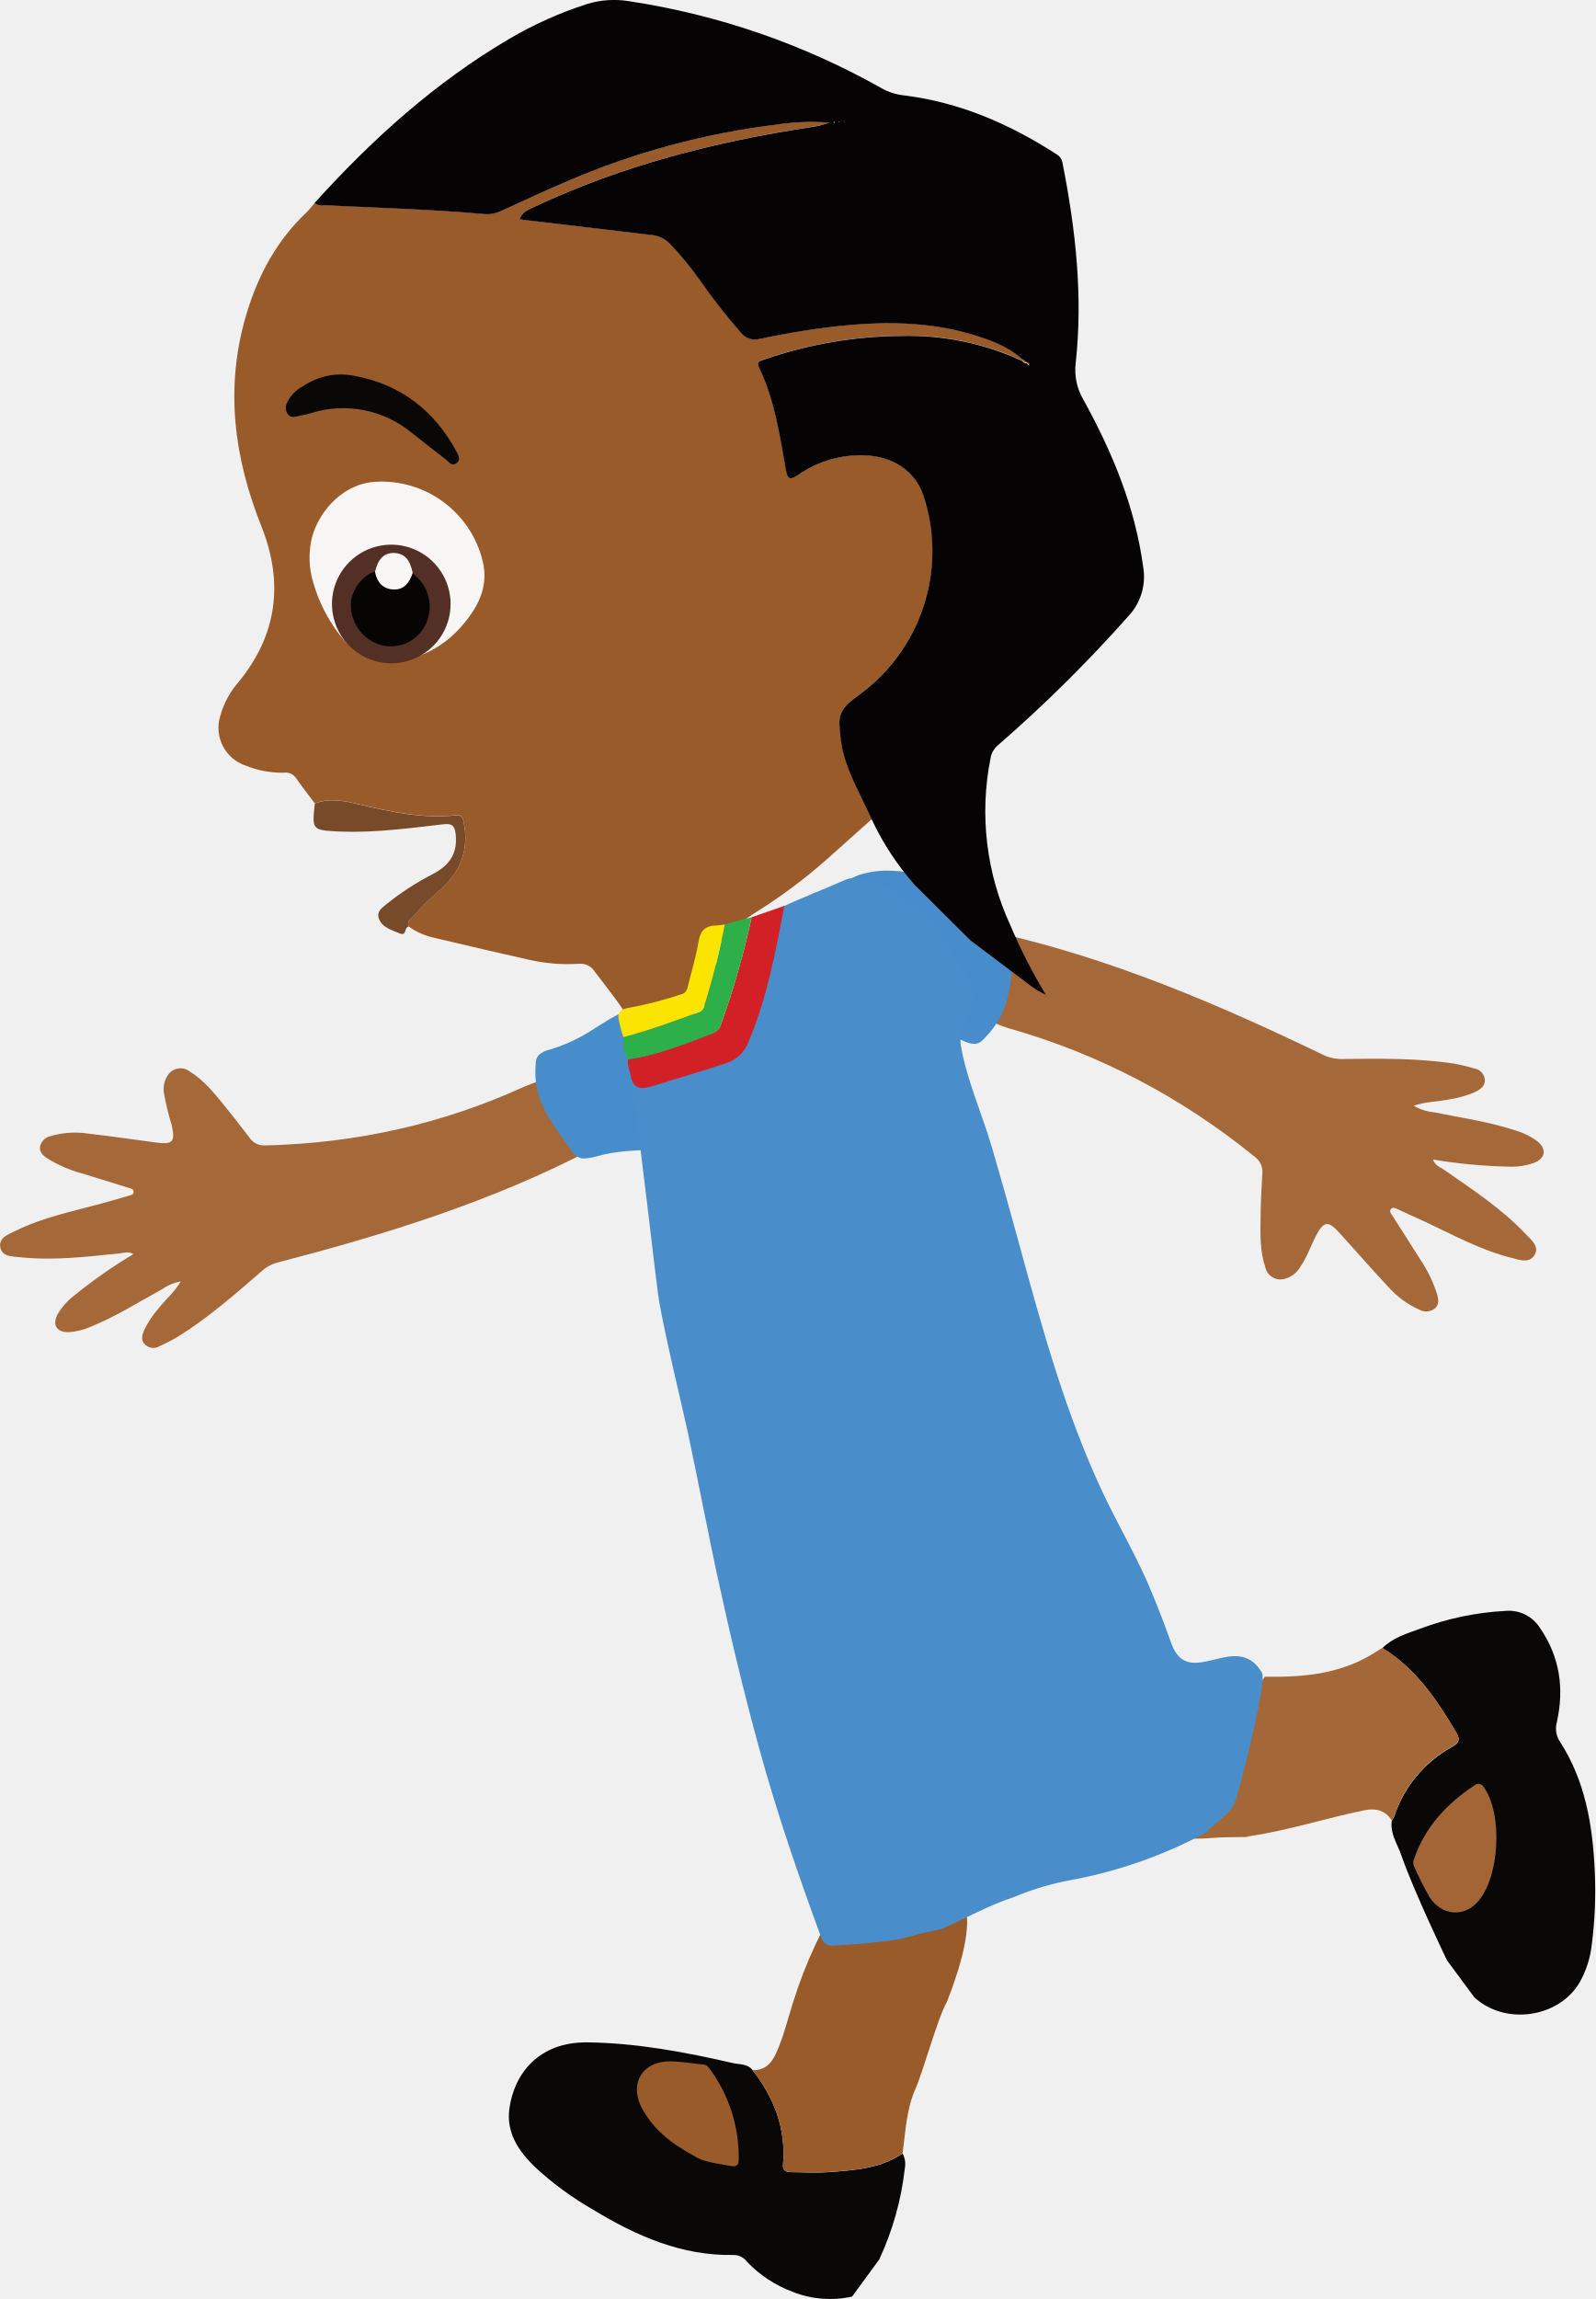
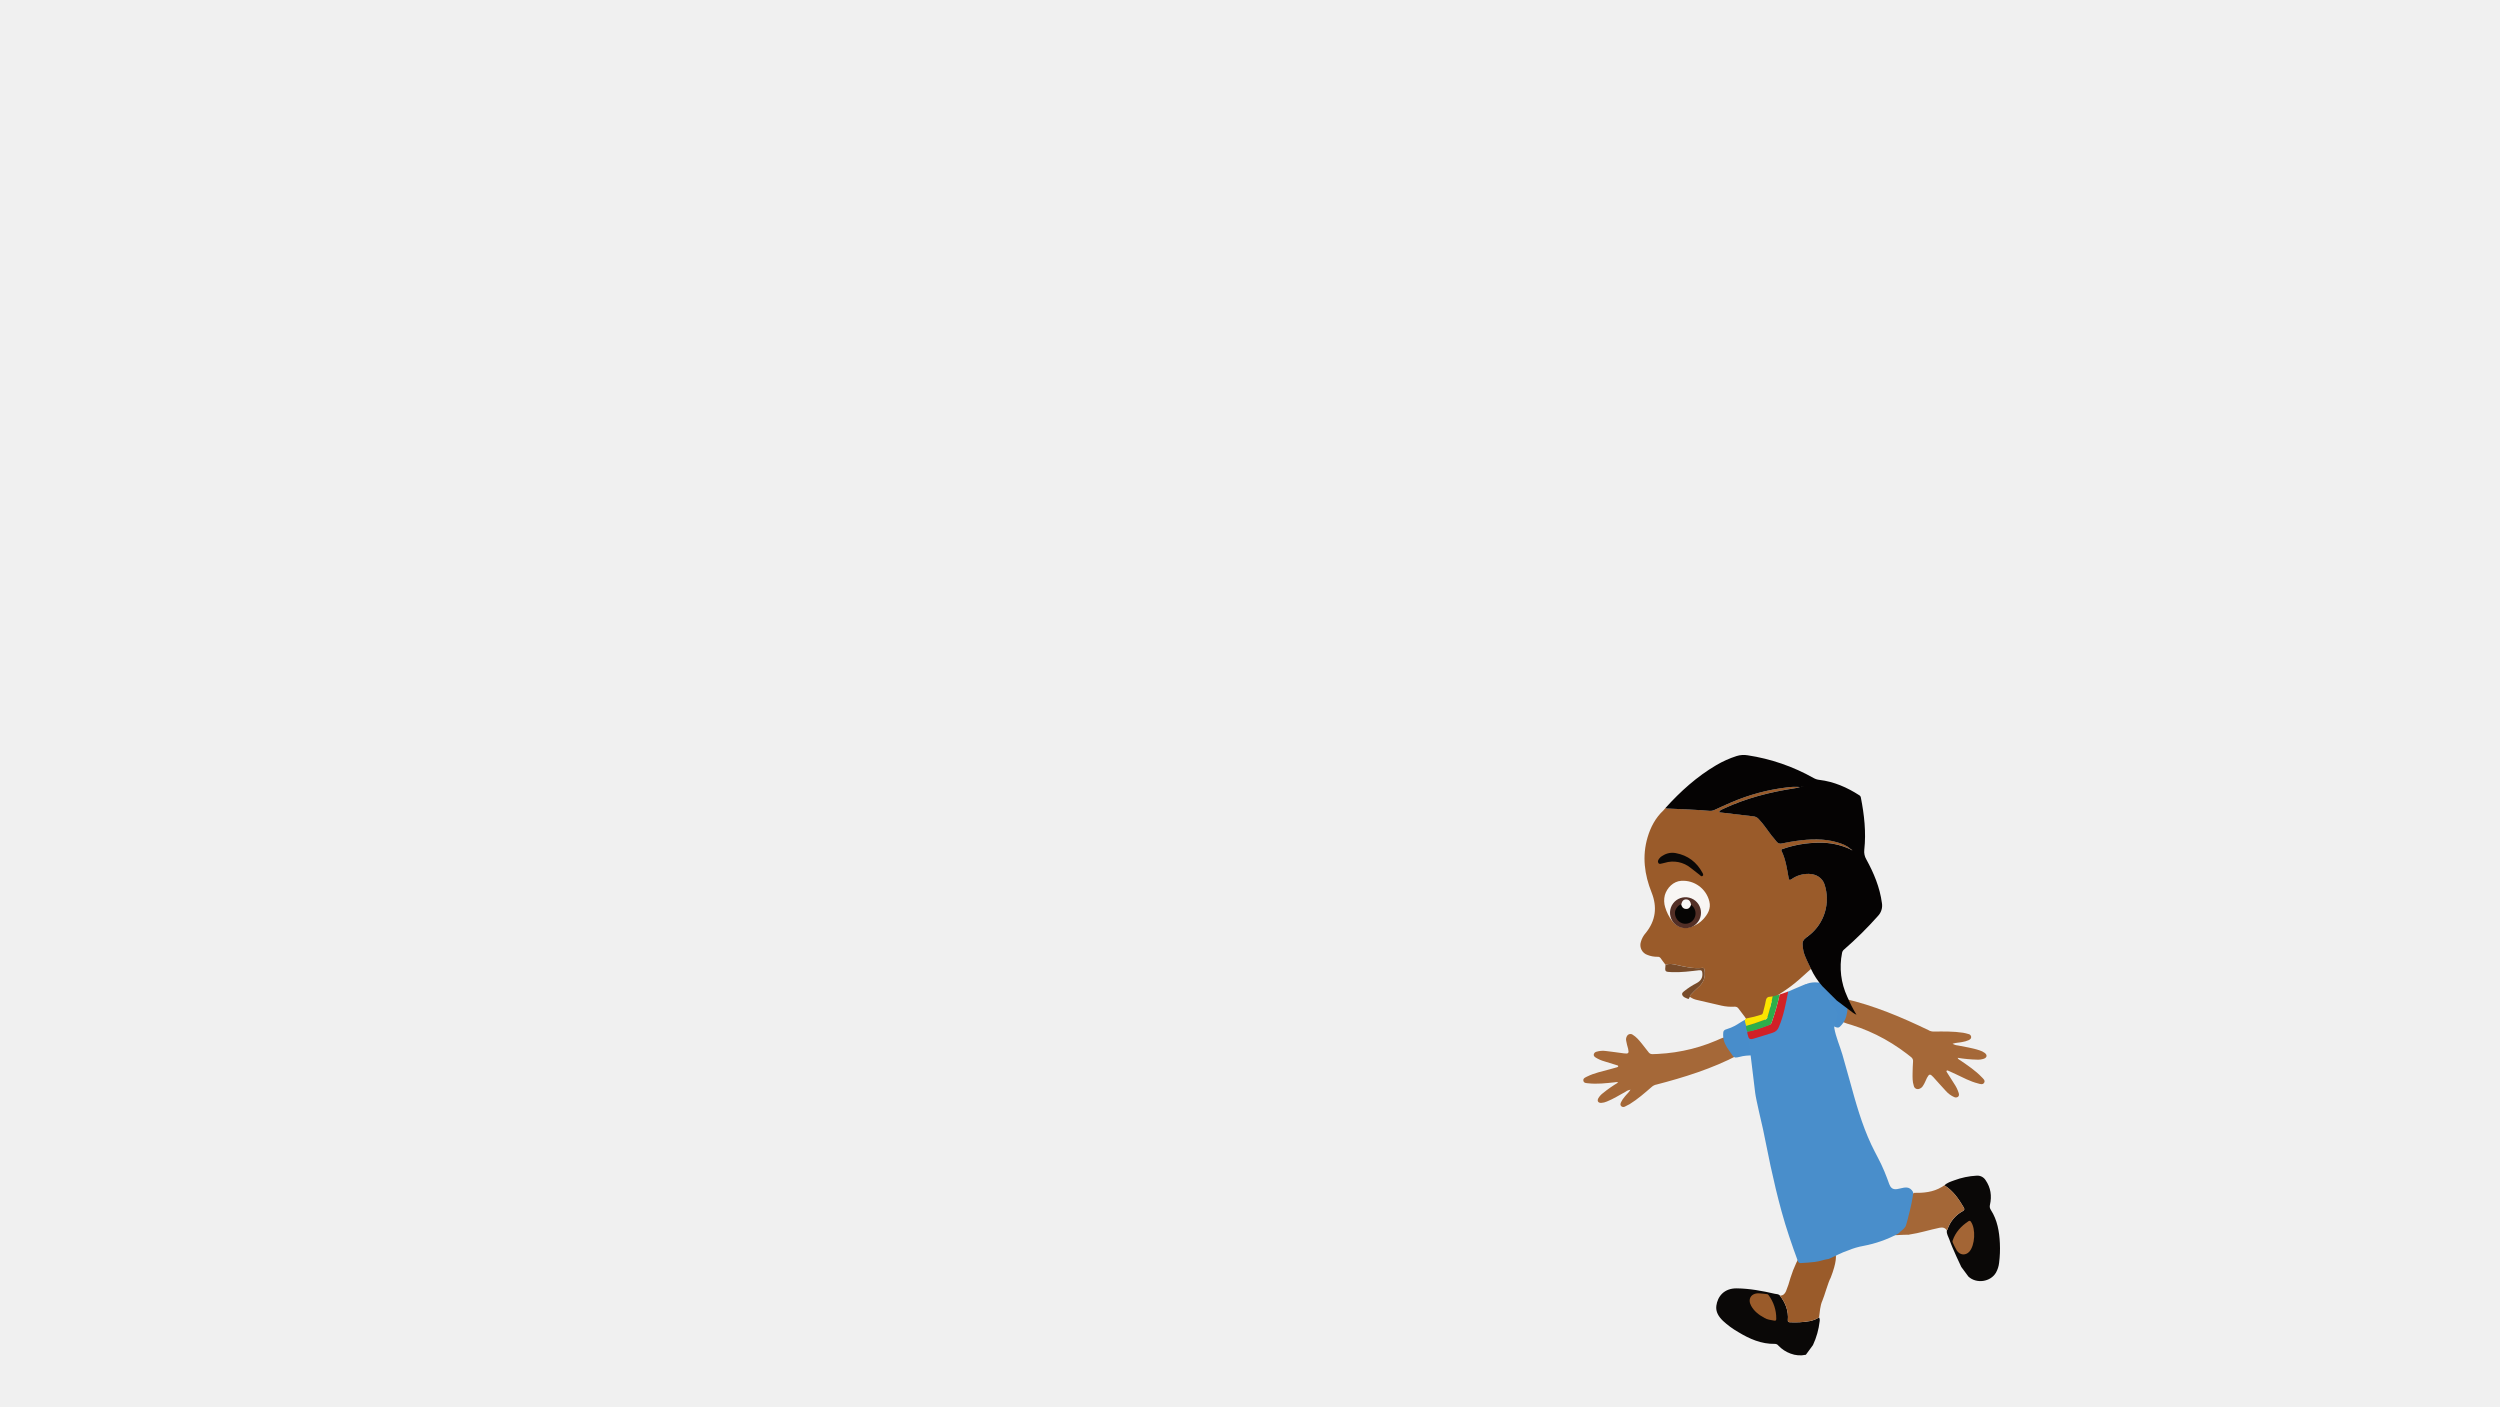
- <svg xmlns="http://www.w3.org/2000/svg" id="Layer_1" data-name="Layer 1" viewBox="0 0 320.03 461.1">
+ <svg xmlns="http://www.w3.org/2000/svg" id="Layer_1" data-name="Layer 1" viewBox="0 0 1920 1080">
  <defs>
    <style>
      .cls-1 {
        fill: #a56838;
      }

      .cls-2 {
        fill: #488dcb;
      }

      .cls-3 {
        fill: #6f411e;
      }

      .cls-4 {
        fill: #9a5b2a;
      }

      .cls-5 {
        fill: #050303;
      }

      .cls-6 {
        fill: #774b2a;
      }

      .cls-7 {
        fill: #0a0807;
      }

      .cls-8 {
        fill: #f8f6f4;
      }

      .cls-9 {
        fill: #532f26;
      }

      .cls-10 {
        fill: #060504;
      }

      .cls-11 {
        fill: #f9f7f6;
      }

      .cls-12 {
        fill: #a46737;
      }

      .cls-13 {
        fill: #a36535;
      }

      .cls-14 {
        fill: #498ecb;
      }

      .cls-15 {
        fill: #d12127;
      }

      .cls-16 {
        fill: #2daf4a;
      }

      .cls-17 {
        fill: #fbe400;
      }

      .cls-18 {
        fill: #fff;
      }
    </style>
  </defs>
-   <g>
-     <g>
-       <path class="cls-1" d="M1271.81,833a7.85,7.85,0,0,0-3.36,1.8c-5.39,4.67-10.75,9.38-16.84,13.15a37.93,37.93,0,0,1-3.64,1.88,2.38,2.38,0,0,1-2.83-.26c-1-.89-.66-2-.23-3a19.47,19.47,0,0,1,2.85-4.3c1.38-1.79,3.19-3.23,4.48-5.43a9.3,9.3,0,0,0-3.79,1.59c-4.74,2.58-9.31,5.5-14.35,7.52a12.8,12.8,0,0,1-4.38,1.07c-2.35.05-3.3-1.44-2.23-3.54a13.25,13.25,0,0,1,3.42-3.85,99.17,99.17,0,0,1,11.83-8.27c-1.07-.62-2-.22-2.8-.14-6.67.68-13.32,1.48-20,.76-1.52-.17-3.58-.06-3.91-2s1.6-2.57,3-3.25c5.46-2.73,11.43-3.91,17.26-5.51,1.8-.5,3.6-1,5.4-1.53.46-.13,1.12-.23,1.1-.84s-.7-.68-1.15-.82c-3.1-1-6.21-1.89-9.3-2.88a25.75,25.75,0,0,1-6.9-3c-.85-.59-1.66-1.28-1.42-2.45a2.75,2.75,0,0,1,2.07-2,17.43,17.43,0,0,1,7.49-.52c4.57.52,9.13,1.2,13.7,1.8,3.34.45,3.89-.14,3.14-3.47a54.22,54.22,0,0,1-1.53-6.28,5,5,0,0,1,.73-3.72,3,3,0,0,1,4.37-.8c2.83,1.71,4.86,4.25,6.91,6.76,1.73,2.11,3.4,4.29,5.07,6.46a3.48,3.48,0,0,0,3,1.63c1.35,0,2.69-.08,4-.14,4.43-.22,8.85-.65,13.23-1.3a131.64,131.64,0,0,0,12.94-2.59,129.74,129.74,0,0,0,12.63-3.9q3.14-1.15,6.21-2.46c1-.43,2-.89,3.07-1.35.45-.21,2.48-1,3-1.1.33-.08.69-.28,1-.08a1.86,1.86,0,0,1,.48.88c1.68,4.91,5.6,8.11,9.65,11a1.24,1.24,0,0,1,.45.46c.24.55-.38,1.07-.91,1.34C1315,820.68,1293.38,827.42,1271.81,833Z" transform="translate(-1215.97 -579.83)" />
-       <path class="cls-2" d="M1343.26,782.08a14,14,0,0,0-2.75.95c-2.86,1.36-5.37,3.3-8.16,4.81a33.57,33.57,0,0,1-6.18,2.53,4.88,4.88,0,0,0-2.05,1,2.23,2.23,0,0,0-.64,1.41c-.46,4.74.63,8,2.89,11.69,1.23,2,2.66,3.83,4,5.8a3.56,3.56,0,0,0,2.43,1.92,10.77,10.77,0,0,0,2.86-.43c3.77-1.07,6.89-1.13,10.81-1.35,4.27-.23,7.53-1.09,10.57-3.48a18.11,18.11,0,0,0,5.08-5.32,11.59,11.59,0,0,0,1.33-7C1362.07,785.59,1351.87,780.09,1343.26,782.08Z" transform="translate(-1215.97 -579.83)" />
-     </g>
-     <g>
-       <path class="cls-1" d="M1481.4,791.39a8.48,8.48,0,0,0,3.89.84c7.45-.08,14.91-.2,22.31.91a38.08,38.08,0,0,1,4.17,1,2.49,2.49,0,0,1,2.08,2.12c.15,1.35-.83,2-1.86,2.56a20.94,20.94,0,0,1-5.18,1.49c-2.3.5-4.72.42-7.23,1.3a9.78,9.78,0,0,0,4.09,1.3c5.52,1.15,11.13,1.9,16.51,3.71a13.12,13.12,0,0,1,4.21,2.11c1.91,1.55,1.66,3.37-.62,4.32a13.88,13.88,0,0,1-5.32.76,105,105,0,0,1-15-1.42c.43,1.22,1.41,1.51,2.14,2,5.76,4,11.6,7.82,16.46,12.94,1.09,1.15,2.81,2.46,1.78,4.2s-3,1-4.57.59c-6.19-1.52-11.74-4.61-17.46-7.28-1.77-.82-3.55-1.64-5.34-2.44-.46-.2-1-.58-1.44-.07s.1,1,.36,1.43c1.8,2.87,3.67,5.7,5.46,8.58a27.31,27.31,0,0,1,3.44,7.08c.28,1,.46,2.14-.52,2.91a2.86,2.86,0,0,1-3,.2,18.31,18.31,0,0,1-6.32-4.65c-3.29-3.51-6.45-7.13-9.68-10.7-2.37-2.61-3.2-2.51-4.86.64-1,2-1.74,4.17-3,6a5.18,5.18,0,0,1-3.09,2.47,3.11,3.11,0,0,1-4-2.32c-1.1-3.27-1-6.67-.94-10.05,0-2.86.2-5.71.34-8.57a3.68,3.68,0,0,0-1.33-3.37c-1.09-.88-2.19-1.75-3.31-2.61q-5.51-4.23-11.41-7.91a136.26,136.26,0,0,0-12.06-6.68,131.77,131.77,0,0,0-12.7-5.44q-3.27-1.2-6.6-2.24c-1.11-.35-2.23-.68-3.36-1a31.65,31.65,0,0,1-3.14-1.17c-.32-.16-.74-.24-.83-.59a1.92,1.92,0,0,1,.21-1c2-5.05,1-10.25-.25-15.28a1.28,1.28,0,0,1,0-.67c.18-.6,1-.59,1.63-.46C1438.7,772,1460.44,781.26,1481.4,791.39Z" transform="translate(-1215.97 -579.83)" />
-       <path class="cls-2" d="M1390.06,783.64a14.7,14.7,0,0,0,2.83,1.11c3.2.85,6.51,1,9.75,1.69a34.48,34.48,0,0,1,6.63,2.16,5.21,5.21,0,0,0,2.3.6,2.3,2.3,0,0,0,1.46-.69c3.57-3.46,4.88-6.76,5.61-11.26.4-2.47.46-4.85.72-7.33a3.78,3.78,0,0,0-.64-3.18,11.31,11.31,0,0,0-2.57-1.6c-3.73-1.69-6.25-3.76-9.52-6.23-3.56-2.7-6.74-4.22-10.78-4.37a18.83,18.83,0,0,0-7.63.8,12,12,0,0,0-5.77,4.64C1377.46,768.13,1381.85,779.41,1390.06,783.64Z" transform="translate(-1215.97 -579.83)" />
-     </g>
-     <g>
-       <g>
-         <path class="cls-3" d="M1386.84,717.32c-3.25,2-4.91,1.94-7.22-.4a2.86,2.86,0,0,1-.48-3.15,3.89,3.89,0,0,1,2.33-2.59c.89-.34,1.07.6,1.43,1.11,1.27,1.8,2.54,2.22,4.36,1a17.17,17.17,0,0,0,6.59-7.76,47.19,47.19,0,0,0,3.65-16.4c.32-11-9-13.48-16.07-10.55a19.34,19.34,0,0,0-5.79,4.11c-.37.34-.82.86-1.35.59s-.25-.94-.15-1.41a9,9,0,0,1,4-5.83c5.1-3.09,10.67-4.15,16.35-1.82a10.62,10.62,0,0,1,7,9.94c.26,8-.7,15.73-4.76,22.85A26.77,26.77,0,0,1,1386.84,717.32Z" transform="translate(-1215.97 -579.83)" />
-         <g>
-           <path class="cls-4" d="M1344,787.91c-2-4.92-5.57-9-8.76-13.27a3.34,3.34,0,0,0-3.21-1.5,35.53,35.53,0,0,1-9.86-.8q-9.44-2.12-18.85-4.37a13.89,13.89,0,0,1-5.34-2.3c-.48-1,.37-1.55.89-2.1a61.21,61.21,0,0,1,4.92-4.88c4.4-3.68,6.36-8.19,5.23-13.91-.18-.88-.33-1.58-1.51-1.46-6.68.73-13.1-.67-19.54-2.19-2.85-.68-5.87-1.35-8.83-.16-1.26-1.69-2.59-3.33-3.76-5.07a2.59,2.59,0,0,0-2.53-1.09,19.62,19.62,0,0,1-7.5-1.39,8,8,0,0,1-5.19-10,17.27,17.27,0,0,1,3.73-6.87c7.72-9.47,9-19.92,4.54-31.11-5.52-13.81-7.37-27.84-3.09-42.36,2.33-7.93,6.1-15,12.2-20.73a22.29,22.29,0,0,0,1.61-1.87c.61.61,1.39.46,2.13.49,10.59.52,21.2.82,31.77,1.75a6.39,6.39,0,0,0,3.3-.51c4.43-2,8.84-4.14,13.34-6a153,153,0,0,1,42.5-11.47,45.23,45.23,0,0,1,10.21-.34,18.71,18.71,0,0,1-3.86.93c-19,2.9-37.54,7.6-55,15.81-1.2.57-2.64,1-3.28,2.58.44.09.72.17,1,.2,8.44,1,16.87,2,25.32,3a6,6,0,0,1,3.94,1.88,64.46,64.46,0,0,1,5.85,7.13,121.52,121.52,0,0,0,8.17,10.47,3.63,3.63,0,0,0,3.94,1.36c3.74-.84,7.52-1.51,11.32-2,10.51-1.46,21-1.92,31.34,1.15,3.6,1.06,7.17,2.3,10,5,0,.08,0,.17-.08.26a54.46,54.46,0,0,0-24.3-5,85.85,85.85,0,0,0-27.22,4.66c-.83.29-1.88.35-1.21,1.76,3.09,6.46,4.11,13.49,5.34,20.43.38,2.16,1,2,2.5,1a21.86,21.86,0,0,1,13.19-3.91c5.8.2,10.27,3.26,11.89,8a35.59,35.59,0,0,1-12.1,39.44c-2.27,1.74-5,3.19-4.72,6.77a33,33,0,0,0,.66,5.13c1.2,4.87,3.81,9.13,5.79,13.66l-9.32,8.33a108.15,108.15,0,0,1-13.71,10.21c-3,1.93-9.12,5.77-8.44,10.06.28,1.81,1.84,3.52,1.19,5.23a4.44,4.44,0,0,1-1,1.33,38.13,38.13,0,0,1-15.19,9.74C1344.29,788.67,1344.15,788.28,1344,787.91Z" transform="translate(-1215.97 -579.83)" />
-           <path class="cls-5" d="M1410.62,768.4l-11.12-11.06a55.29,55.29,0,0,1-8.66-13.19c-2-4.53-4.59-8.79-5.79-13.66a33,33,0,0,1-.66-5.13c-.31-3.58,2.45-5,4.72-6.77a35.59,35.59,0,0,0,12.1-39.44c-1.62-4.79-6.09-7.85-11.89-8a21.86,21.86,0,0,0-13.19,3.91c-1.51,1-2.12,1.12-2.5-1-1.23-6.94-2.25-14-5.34-20.43-.67-1.41.38-1.47,1.21-1.76a85.85,85.85,0,0,1,27.22-4.66,54.46,54.46,0,0,1,24.3,5c.24.26.47.53.88.47l.46.41c0-.09.12-.26.1-.27a4.25,4.25,0,0,0-.52-.27l-.84-.61c-2.83-2.66-6.4-3.9-10-5-10.33-3.07-20.83-2.61-31.34-1.15-3.8.53-7.58,1.2-11.32,2a3.63,3.63,0,0,1-3.94-1.36,121.52,121.52,0,0,1-8.17-10.47,64.46,64.46,0,0,0-5.85-7.13,6,6,0,0,0-3.94-1.88c-8.45-1-16.88-2-25.32-3-.29,0-.57-.11-1-.2.64-1.6,2.08-2,3.28-2.58,17.5-8.21,36-12.91,55-15.81a18.71,18.71,0,0,0,3.86-.93,45.23,45.23,0,0,0-10.21.34,153,153,0,0,0-42.5,11.47c-4.5,1.89-8.91,4-13.34,6a6.39,6.39,0,0,1-3.3.51c-10.57-.93-21.18-1.23-31.77-1.75-.74,0-1.52.12-2.13-.49,11.5-12.73,24.13-24.12,39-32.87a77.89,77.89,0,0,1,15.62-7,18.41,18.41,0,0,1,8.44-.57,148.1,148.1,0,0,1,50.7,17.48,11.68,11.68,0,0,0,4.43,1.41c11.21,1.37,21.26,5.76,30.67,11.83a2.45,2.45,0,0,1,1.17,1.77c2.61,13.26,4.12,26.59,2.63,40.11a11.72,11.72,0,0,0,1.54,7.31c5.8,10.52,10.38,21.49,12,33.54a11.55,11.55,0,0,1-3.07,10,282.36,282.36,0,0,1-26.09,25.8,4.29,4.29,0,0,0-1.47,2.64,54.37,54.37,0,0,0,4,33.47,104.54,104.54,0,0,0,7.1,13.9,14.56,14.56,0,0,1-2.94-1.72C1418.77,774.56,1414.7,771.47,1410.62,768.4Zm-27.26-163.95.07-.17c-.06,0-.14,0-.18,0s0,.1-.07.16Zm.84-.13.18,0-.06-.12Zm1.21-.18h-.15l0,.1Z" transform="translate(-1215.97 -579.83)" />
-           <path class="cls-6" d="M1279.13,741c3-1.19,6-.52,8.83.16,6.44,1.52,12.86,2.92,19.54,2.19,1.18-.12,1.33.58,1.51,1.46,1.13,5.72-.83,10.23-5.23,13.91a61.21,61.21,0,0,0-4.92,4.88c-.52.55-1.37,1.08-.89,2.1-.94,0-.34,2-1.83,1.33s-3.54-1.1-4.19-3.06c-.43-1.31.61-2,1.5-2.76a55.26,55.26,0,0,1,9.44-6.12c3.54-1.88,4.9-4.39,4.49-8-.18-1.54-.64-2.15-2.39-1.95-6.93.8-13.86,1.75-20.87,1.47C1278.55,746.32,1278.55,746.35,1279.13,741Z" transform="translate(-1215.97 -579.83)" />
-           <path class="cls-7" d="M1276.89,657.21a13.48,13.48,0,0,1,10.19-2c9.2,1.71,16,6.91,20.43,15.12.41.77,1,1.77,0,2.42s-1.53-.34-2.15-.81c-2.28-1.73-4.5-3.52-6.75-5.27a21.57,21.57,0,0,0-20.19-4,15.05,15.05,0,0,1-1.76.43c-1.06.15-2.38.89-3.07-.39s0-2.33.71-3.36A7.55,7.55,0,0,1,1276.89,657.21Z" transform="translate(-1215.97 -579.83)" />
-           <g>
-             <path class="cls-8" d="M1278.86,696.84a17.22,17.22,0,0,1-.27-9.37c1.62-5.61,6.56-10.67,12.62-11a20.86,20.86,0,0,1,21.58,15.84c1.37,5.43-1.18,9.79-4.68,13.64a21.11,21.11,0,0,1-8.48,5.59c-6.29,2.32-11.62.79-15.66-4.56A31.57,31.57,0,0,1,1278.86,696.84Z" transform="translate(-1215.97 -579.83)" />
-             <g>
-               <path class="cls-9" d="M1284.28,707.12a11.9,11.9,0,1,1,16.25,4.09A11.92,11.92,0,0,1,1284.28,707.12Z" transform="translate(-1215.97 -579.83)" />
-               <path class="cls-10" d="M1291.21,694.51c-2.22.42-4.68,3.53-4.83,6.1a8.36,8.36,0,0,0,5.65,8.48,7.72,7.72,0,0,0,9.2-3.76,8.12,8.12,0,0,0-1.71-9.83l-.76-.76c-.63,1.88-1.62,3.42-3.88,3.31S1291.59,696.56,1291.21,694.51Z" transform="translate(-1215.97 -579.83)" />
-               <path class="cls-11" d="M1291.21,694.51c.38,2,1.48,3.43,3.67,3.54s3.25-1.43,3.88-3.31c-.52-2.67-1.66-3.91-3.68-4S1291.82,691.9,1291.21,694.51Z" transform="translate(-1215.97 -579.83)" />
-             </g>
-           </g>
-         </g>
-       </g>
-       <path class="cls-4" d="M1421.94,652.41c.18.09.36.17.52.27s-.07.18-.1.27l-.46-.4Z" transform="translate(-1215.97 -579.83)" />
-       <path class="cls-4" d="M1421.9,652.55c-.41.05-.64-.21-.87-.47l.08-.26.83.6Z" transform="translate(-1215.97 -579.83)" />
-       <path class="cls-4" d="M1383.37,604.45l-.18,0s0-.13.07-.16.12,0,.18,0Z" transform="translate(-1215.97 -579.83)" />
-       <polygon class="cls-4" points="168.24 24.49 168.36 24.35 168.42 24.47 168.24 24.49" />
-       <polygon class="cls-4" points="169.44 24.31 169.34 24.41 169.29 24.31 169.44 24.31" />
-     </g>
-     <g>
-       <g>
-         <path class="cls-7" d="M1506.26,973s-6.7-13.91-9.18-21.13c-.77-2.22-2.27-4.3-1.89-6.85a4.06,4.06,0,0,0,.45-.77,24.79,24.79,0,0,1,11.77-14.12c1.48-.84,1.42-1.6.67-2.88-3.87-6.56-8.11-12.77-14.77-16.88,2.11-2.1,4.91-2.91,7.58-3.88a57.14,57.14,0,0,1,17.1-3.57,7.39,7.39,0,0,1,6.94,3.44c4,5.82,4.87,12.15,3.37,18.89a4.75,4.75,0,0,0,.69,4c5,7.78,6.48,16.58,6.91,25.61a85.14,85.14,0,0,1-.59,15,19.92,19.92,0,0,1-2.42,7.55c-4.2,7.17-15,8.7-21.15,3" transform="translate(-1215.97 -579.83)" />
-         <path class="cls-12" d="M1493.31,910.32c6.66,4.11,10.9,10.32,14.77,16.88.75,1.28.81,2-.67,2.88a24.79,24.79,0,0,0-11.77,14.12,4.06,4.06,0,0,1-.45.77c-1.31-2.11-3.31-2.52-5.52-2.06-7.82,1.6-15.43,4.11-23.34,5.24-.07,0-.13.08-.2.12-2.26.05-4.53,0-6.79.17a36.7,36.7,0,0,1-17.52-2.66,54.86,54.86,0,0,1,8.7-8.6,93.28,93.28,0,0,0,19.18-21.06c7.51.14,14.86-.48,21.5-4.48C1491.91,911.21,1492.61,910.76,1493.31,910.32Z" transform="translate(-1215.97 -579.83)" />
-         <path class="cls-13" d="M1512.38,961.33c-2.81,3.09-7.22,2.7-9.61-1a63.87,63.87,0,0,1-3.07-6.07,1.78,1.78,0,0,1-.08-1.49c2.19-6.47,6.56-11.14,12.12-14.84a1.2,1.2,0,0,1,1.91.35C1517.52,943.68,1516.83,956.43,1512.38,961.33Z" transform="translate(-1215.97 -579.83)" />
-       </g>
-       <g>
-         <path class="cls-7" d="M1386.91,1040.45a20.37,20.37,0,0,1-11.82-.92,24.41,24.41,0,0,1-9.25-6.06,3.32,3.32,0,0,0-2.69-1.37c-10.43.2-19.53-3.82-28.2-9.09a63.59,63.59,0,0,1-11.71-8.6c-3.25-3.17-5.73-6.84-5.08-11.65.94-6.92,5.8-13.42,15.67-13.3s19.59,1.95,29.2,4.16c1.35.31,2.94.1,3.94,1.43,4.33,5.57,6.72,11.77,6.09,18.94-.11,1.26.68,1.51,1.72,1.51,2.43,0,4.86.17,7.27,0,5.2-.39,10.45-.68,15-3.75a4.47,4.47,0,0,1,.44,3,58.54,58.54,0,0,1-5.14,18.27Z" transform="translate(-1215.97 -579.83)" />
-         <path class="cls-4" d="M1406.21,954.43c-.83,6.06,9.11,2.82-.27,26.91-1.82,3.12-4.81,14.06-6.29,17.39-1.87,4.18-2,8.64-2.61,13-4.54,3.07-9.79,3.36-15,3.75-2.41.17-4.84,0-7.27,0-1,0-1.83-.25-1.72-1.51.63-7.17-1.76-13.37-6.09-18.94,2.39.07,3.75-1.3,4.67-3.31,1.53-3.32,2.35-6.88,3.46-10.34A90.85,90.85,0,0,1,1385.59,959C1390.58,961.08,1401.41,951.9,1406.21,954.43Z" transform="translate(-1215.97 -579.83)" />
-         <path class="cls-4" d="M1355.34,1012.3c-4.79-2.58-8.22-5.38-10.46-9.41-2.87-5.14-.05-9.79,5.85-9.62,2.11.06,4.21.42,6.32.63a1.43,1.43,0,0,1,1.12.63,29.81,29.81,0,0,1,6,18.25c0,1.19-.31,1.69-1.55,1.47C1359.82,1013.76,1357,1013.43,1355.34,1012.3Z" transform="translate(-1215.97 -579.83)" />
-       </g>
-       <path class="cls-14" d="M1372.69,761.81c3.76-1.76,8.83-3.73,12.76-5.47a4.91,4.91,0,0,1,3.09-.31c4.89,1.09,8,2.92,11.85,6.5a2.61,2.61,0,0,0,1.71,1c1,0,5,7.85,5.72,9,1.31,2.06,3.33,4.33,3.35,6.91,0,3.75-3.12,6.17-2.41,10.22,1.18,6.79,4.28,13.7,6.22,20.33s3.86,13.48,5.7,20.25c4.52,16.54,9.1,33.06,16.39,48.66,3.27,7,7.29,13.63,10.17,20.82q2,4.86,3.74,9.77c3.55,9.62,13.07-3,18.19,5.88,1,1.77-4.82,25.08-5.74,26.58-1.4,2.25-3.77,3.48-5.47,5.41a92.85,92.85,0,0,1-26.85,9.49,55.77,55.77,0,0,0-11.74,3.47c-5.15,1.69-9.87,4.37-14.82,6.53-3.6.47-7,1.89-10.63,2.29s-7.09.73-10.65.89a2.24,2.24,0,0,1-2.57-1.66c-4.59-12.47-8.89-25-12.42-37.87-3.19-11.57-5.94-23.23-8.49-35-2-9.41-3.82-18.88-5.81-28.31-.81-3.85-5.31-22.35-6-27.89-.56-4.17-2.43-20.34-2.94-24.24-.86-6.69-1.42-13.42-3-20,.63,2.67,2.33,2.43,4.41,1.79,4.86-1.5,9.74-2.91,14.57-4.53a7.16,7.16,0,0,0,4.68-4.48C1369.34,779.11,1370.91,771,1372.69,761.81Z" transform="translate(-1215.97 -579.83)" />
-       <path class="cls-15" d="M1373.33,761.51c-1.77,9.19-3.45,18.41-7.12,27.12a7.15,7.15,0,0,1-4.67,4.48c-4.83,1.61-9.71,3-14.57,4.53-2.09.64-3.78.87-4.41-1.79-.16-1.19-.85-2.29-.6-3.54,5.91-.87,11.4-3.1,16.92-5.2a2.89,2.89,0,0,0,1.77-1.92,168.85,168.85,0,0,0,6.11-21.39Z" transform="translate(-1215.97 -579.83)" />
-       <path class="cls-16" d="M1366.76,763.8a168.85,168.85,0,0,1-6.11,21.39,2.89,2.89,0,0,1-1.77,1.92c-5.52,2.1-11,4.33-16.92,5.2a7.39,7.39,0,0,1-.93-4.46c5.15-1.33,10.12-3.21,15.12-5a1.71,1.71,0,0,0,1.12-1.31,153.25,153.25,0,0,0,4.12-16.31Z" transform="translate(-1215.97 -579.83)" />
-       <path class="cls-17" d="M1361.39,765.22a153.25,153.25,0,0,1-4.12,16.31,1.71,1.71,0,0,1-1.12,1.31c-5,1.8-10,3.68-15.12,5a24.51,24.51,0,0,1-.88-3.26c-.43-1.56.18-2.22,1.56-2.53a80.4,80.4,0,0,0,11-2.81c.89-.27,1.1-.92,1.28-1.68.71-3,1.65-5.86,2.11-8.85.36-2.35,1.51-3.25,3.71-3.27A10.62,10.62,0,0,0,1361.39,765.22Z" transform="translate(-1215.97 -579.83)" />
-       <path class="cls-18" d="M1408.42,791.16l.48.41Z" transform="translate(-1215.97 -579.83)" />
-     </g>
-   </g>
+   <path class="cls-1" d="M1271.81,833a8,8,0,0,0-3.36,1.81c-5.39,4.67-10.75,9.38-16.84,13.15a37.93,37.93,0,0,1-3.64,1.88,2.38,2.38,0,0,1-2.83-.26c-1-.89-.66-2-.23-3a19.83,19.83,0,0,1,2.85-4.3c1.37-1.79,3.19-3.23,4.48-5.43a9.3,9.3,0,0,0-3.79,1.59c-4.74,2.58-9.31,5.5-14.35,7.52a12.8,12.8,0,0,1-4.38,1.07c-2.35.05-3.3-1.44-2.23-3.54a13.25,13.25,0,0,1,3.42-3.85,98,98,0,0,1,11.83-8.26c-1.07-.63-2-.23-2.8-.15-6.66.69-13.32,1.48-20,.76-1.52-.17-3.58-.06-3.91-2s1.6-2.57,3-3.26c5.46-2.72,11.43-3.9,17.26-5.5,1.8-.5,3.6-1,5.4-1.52.46-.14,1.12-.24,1.1-.85s-.7-.68-1.15-.82c-3.1-1-6.21-1.89-9.3-2.87a26.42,26.42,0,0,1-6.9-3c-.85-.59-1.66-1.28-1.42-2.45a2.75,2.75,0,0,1,2.07-2,17.42,17.42,0,0,1,7.49-.52c4.57.52,9.13,1.2,13.7,1.8,3.34.44,3.89-.14,3.14-3.47a54.22,54.22,0,0,1-1.53-6.28,5,5,0,0,1,.73-3.72,3,3,0,0,1,4.37-.8c2.83,1.71,4.86,4.25,6.91,6.76,1.73,2.11,3.4,4.29,5.07,6.46a3.48,3.48,0,0,0,3,1.63c1.35,0,2.69-.08,4-.14,4.43-.22,8.85-.65,13.23-1.3s8.67-1.51,12.94-2.59a129.74,129.74,0,0,0,12.63-3.9q3.14-1.15,6.21-2.46c1-.43,2-.89,3.07-1.35.45-.21,2.48-1,3-1.1.33-.08.69-.28,1-.08a1.86,1.86,0,0,1,.48.88c1.68,4.91,5.6,8.11,9.65,11a1.24,1.24,0,0,1,.45.46c.24.55-.38,1.07-.91,1.35-19.77,10.36-41.35,17.1-62.92,22.69" />
+   <path class="cls-2" d="M1343.26,782.08a14,14,0,0,0-2.75.95c-2.86,1.36-5.37,3.3-8.16,4.81a33.57,33.57,0,0,1-6.18,2.53,4.88,4.88,0,0,0-2.05,1,2.28,2.28,0,0,0-.64,1.41c-.46,4.74.63,8,2.89,11.69,1.23,2,2.66,3.83,4,5.8a3.56,3.56,0,0,0,2.43,1.92,10.77,10.77,0,0,0,2.86-.43c3.78-1.07,6.89-1.13,10.81-1.35,4.27-.23,7.53-1.09,10.57-3.48a18,18,0,0,0,5.08-5.32,11.59,11.59,0,0,0,1.33-7c-1.4-9-11.6-14.54-20.21-12.55" />
+   <path class="cls-1" d="M1481.4,791.39a8.48,8.48,0,0,0,3.89.84c7.45-.08,14.91-.2,22.31.91a38.08,38.08,0,0,1,4.17,1,2.49,2.49,0,0,1,2.08,2.12c.15,1.35-.83,2-1.86,2.56a20.94,20.94,0,0,1-5.18,1.49c-2.3.5-4.72.42-7.23,1.3a9.78,9.78,0,0,0,4.09,1.3c5.52,1.15,11.13,1.91,16.51,3.71a13.12,13.12,0,0,1,4.21,2.11c1.91,1.55,1.66,3.37-.62,4.32a13.88,13.88,0,0,1-5.32.76,105,105,0,0,1-15-1.42c.43,1.22,1.41,1.51,2.14,2,5.76,4,11.6,7.82,16.46,12.94,1.09,1.16,2.81,2.46,1.78,4.2s-3,1-4.57.59c-6.19-1.52-11.74-4.61-17.46-7.28-1.78-.82-3.55-1.64-5.33-2.44-.47-.2-1.06-.58-1.45-.07s.1,1,.36,1.43c1.8,2.87,3.67,5.7,5.46,8.58a27.31,27.31,0,0,1,3.44,7.08c.28,1,.46,2.14-.52,2.91a2.86,2.86,0,0,1-3,.2,18.31,18.31,0,0,1-6.32-4.65c-3.29-3.51-6.45-7.13-9.68-10.7-2.37-2.61-3.2-2.51-4.86.64-1,2-1.74,4.17-3,6a5.18,5.18,0,0,1-3.09,2.47,3.11,3.11,0,0,1-4-2.32c-1.1-3.27-1-6.67-.94-10.05,0-2.86.2-5.72.34-8.57a3.68,3.68,0,0,0-1.33-3.37c-1.09-.88-2.19-1.75-3.31-2.61q-5.51-4.23-11.42-7.91a134.69,134.69,0,0,0-12-6.68,131.77,131.77,0,0,0-12.7-5.44q-3.27-1.2-6.6-2.24c-1.11-.35-2.23-.68-3.36-1a32.61,32.61,0,0,1-3.14-1.17c-.32-.16-.74-.24-.83-.59a1.92,1.92,0,0,1,.21-1c2-5.05,1-10.25-.25-15.28a1.28,1.28,0,0,1,0-.67c.18-.6,1-.59,1.63-.46,22.76,5.11,44.5,14.34,65.46,24.47" />
+   <path class="cls-2" d="M1390.06,783.64a14.7,14.7,0,0,0,2.83,1.11c3.2.85,6.51,1,9.75,1.68a35.22,35.22,0,0,1,6.63,2.17,5.08,5.08,0,0,0,2.3.6,2.36,2.36,0,0,0,1.46-.69c3.57-3.46,4.88-6.76,5.61-11.26.4-2.46.46-4.85.72-7.33a3.78,3.78,0,0,0-.64-3.18,11.31,11.31,0,0,0-2.57-1.6c-3.73-1.69-6.25-3.76-9.52-6.23-3.56-2.7-6.74-4.22-10.78-4.37a18.83,18.83,0,0,0-7.63.8,12,12,0,0,0-5.77,4.64c-5,8.15-.6,19.43,7.61,23.66" />
+   <path class="cls-3" d="M1386.84,717.32c-3.25,2-4.91,1.94-7.22-.4a2.86,2.86,0,0,1-.48-3.15,3.89,3.89,0,0,1,2.33-2.59c.89-.34,1.07.6,1.43,1.11,1.27,1.8,2.54,2.22,4.36,1a17.17,17.17,0,0,0,6.59-7.76,47.19,47.19,0,0,0,3.65-16.4c.32-11-9-13.48-16.07-10.55a19.34,19.34,0,0,0-5.79,4.11c-.37.34-.82.86-1.35.59s-.25-.94-.15-1.41a9,9,0,0,1,4-5.83c5.1-3.09,10.67-4.15,16.35-1.82a10.62,10.62,0,0,1,7,9.94c.26,8-.7,15.73-4.76,22.85a26.77,26.77,0,0,1-9.84,10.33" />
+   <path class="cls-4" d="M1344,787.91c-2-4.92-5.57-9-8.76-13.27a3.35,3.35,0,0,0-3.21-1.5,35.53,35.53,0,0,1-9.86-.8q-9.44-2.12-18.86-4.37a13.91,13.91,0,0,1-5.33-2.3c-.48-1,.37-1.55.89-2.1a62.92,62.92,0,0,1,4.92-4.88c4.4-3.68,6.37-8.19,5.23-13.91-.18-.88-.33-1.58-1.51-1.46-6.68.73-13.1-.67-19.54-2.2-2.85-.67-5.87-1.34-8.83-.16-1.26-1.68-2.59-3.32-3.76-5.06a2.59,2.59,0,0,0-2.53-1.09,19.62,19.62,0,0,1-7.5-1.39,8,8,0,0,1-5.19-10,17.27,17.27,0,0,1,3.73-6.87c7.72-9.47,9-19.92,4.54-31.11-5.52-13.81-7.37-27.84-3.09-42.36,2.34-7.93,6.09-15,12.2-20.73a20.58,20.58,0,0,0,1.61-1.87c.61.61,1.4.46,2.13.49,10.59.52,21.2.82,31.77,1.75a6.39,6.39,0,0,0,3.3-.51c4.43-2,8.84-4.14,13.34-6a152.93,152.93,0,0,1,42.51-11.47,45.14,45.14,0,0,1,10.2-.34,18.71,18.71,0,0,1-3.86.93c-19,2.9-37.54,7.6-55,15.81-1.2.57-2.64,1-3.28,2.58.44.09.72.17,1,.2,8.44,1,16.87,2,25.32,3a6,6,0,0,1,3.94,1.88,64.46,64.46,0,0,1,5.85,7.13,121.52,121.52,0,0,0,8.17,10.47,3.63,3.63,0,0,0,3.94,1.36c3.74-.84,7.52-1.51,11.32-2,10.51-1.46,21-1.92,31.34,1.14,3.6,1.07,7.17,2.31,10,5l-.08.26a54.46,54.46,0,0,0-24.3-5,85.85,85.85,0,0,0-27.22,4.66c-.83.29-1.88.35-1.21,1.76,3.09,6.46,4.11,13.49,5.34,20.43.38,2.16,1,2,2.5,1a21.86,21.86,0,0,1,13.19-3.91c5.8.2,10.27,3.26,11.89,8a35.59,35.59,0,0,1-12.1,39.44c-2.27,1.74-5,3.19-4.72,6.77a33,33,0,0,0,.66,5.13c1.2,4.87,3.81,9.13,5.79,13.66l-9.32,8.33a108.15,108.15,0,0,1-13.71,10.21c-3,1.93-9.12,5.77-8.44,10.06.28,1.81,1.84,3.52,1.19,5.23a4.27,4.27,0,0,1-1,1.33,38.13,38.13,0,0,1-15.19,9.74c-.13-.38-.27-.77-.43-1.14" />
+   <path class="cls-5" d="M1410.62,768.4l-11.12-11.06a55.29,55.29,0,0,1-8.66-13.19c-2-4.53-4.59-8.79-5.79-13.66a33,33,0,0,1-.66-5.13c-.31-3.58,2.45-5,4.72-6.77a35.59,35.59,0,0,0,12.1-39.44c-1.62-4.79-6.09-7.85-11.89-8a21.86,21.86,0,0,0-13.19,3.91c-1.51,1-2.12,1.12-2.5-1-1.23-6.94-2.25-14-5.34-20.43-.67-1.41.38-1.47,1.21-1.76a85.85,85.85,0,0,1,27.22-4.66,54.46,54.46,0,0,1,24.3,5c.23.26.47.53.88.47l.46.41c0-.09.12-.26.1-.27a4.25,4.25,0,0,0-.52-.27l-.84-.61c-2.83-2.66-6.4-3.9-10-5-10.33-3.06-20.83-2.6-31.34-1.14-3.8.53-7.58,1.2-11.32,2a3.64,3.64,0,0,1-3.94-1.35,123.23,123.23,0,0,1-8.17-10.48,64.46,64.46,0,0,0-5.85-7.13,6,6,0,0,0-3.94-1.88c-8.45-1-16.88-2-25.32-3-.29,0-.57-.12-1-.21.64-1.6,2.08-2,3.28-2.58,17.5-8.21,36-12.91,55-15.81a18.71,18.71,0,0,0,3.86-.93,45.25,45.25,0,0,0-10.21.34,153.29,153.29,0,0,0-42.5,11.46c-4.5,1.9-8.91,4-13.34,6a6.39,6.39,0,0,1-3.3.51c-10.57-.93-21.18-1.23-31.77-1.75-.73,0-1.52.12-2.13-.49,11.5-12.73,24.13-24.12,39-32.87a77.89,77.89,0,0,1,15.62-7,18.41,18.41,0,0,1,8.44-.57,148.1,148.1,0,0,1,50.7,17.48,11.68,11.68,0,0,0,4.43,1.41c11.21,1.36,21.26,5.76,30.67,11.83a2.49,2.49,0,0,1,1.18,1.77c2.6,13.26,4.11,26.59,2.62,40.11a11.72,11.72,0,0,0,1.54,7.31c5.8,10.52,10.38,21.49,12,33.54a11.55,11.55,0,0,1-3.07,10,282.36,282.36,0,0,1-26.09,25.8,4.29,4.29,0,0,0-1.47,2.64,54.23,54.23,0,0,0,4,33.47,103.3,103.3,0,0,0,7.09,13.9,15,15,0,0,1-2.94-1.72c-4.09-3.06-8.16-6.15-12.24-9.22m-27.26-163.95a.87.87,0,0,1,.07-.17c-.06,0-.14,0-.18,0s0,.1-.07.16l.18,0m.84-.13.18,0-.06-.12Zm1.21-.18h-.15l0,.1Z" />
+   <path class="cls-6" d="M1279.13,741c3-1.19,6-.52,8.83.16,6.44,1.52,12.86,2.92,19.54,2.19,1.18-.12,1.33.58,1.51,1.46,1.13,5.72-.83,10.23-5.23,13.91a59.61,59.61,0,0,0-4.92,4.88c-.52.55-1.37,1.08-.89,2.1-.94,0-.34,2-1.83,1.33s-3.55-1.1-4.19-3.06c-.43-1.31.61-2,1.5-2.76a55.26,55.26,0,0,1,9.44-6.12c3.54-1.88,4.9-4.39,4.49-8-.18-1.54-.64-2.15-2.39-1.95-6.93.8-13.86,1.75-20.87,1.47-5.57-.23-5.57-.2-5-5.58" />
+   <path class="cls-7" d="M1276.89,657.21a13.47,13.47,0,0,1,10.19-2c9.2,1.71,16,6.91,20.43,15.12.41.77,1,1.77,0,2.42s-1.53-.34-2.15-.81c-2.28-1.73-4.5-3.52-6.75-5.27a21.58,21.58,0,0,0-20.2-4,14.42,14.42,0,0,1-1.75.43c-1.06.15-2.38.89-3.08-.39s0-2.33.72-3.36a7.45,7.45,0,0,1,2.54-2.16" />
+   <path class="cls-8" d="M1278.86,696.84a17.22,17.22,0,0,1-.27-9.37c1.62-5.6,6.56-10.67,12.62-11a20.86,20.86,0,0,1,21.58,15.84c1.37,5.43-1.18,9.79-4.68,13.64a21.08,21.08,0,0,1-8.49,5.59c-6.28,2.32-11.61.79-15.65-4.56a31.47,31.47,0,0,1-5.11-10.19" />
+   <path class="cls-9" d="M1284.28,707.12a11.9,11.9,0,1,1,16.25,4.09,11.92,11.92,0,0,1-16.25-4.09" />
+   <path class="cls-10" d="M1291.21,694.51c-2.22.42-4.68,3.53-4.83,6.1a8.36,8.36,0,0,0,5.65,8.48,7.72,7.72,0,0,0,9.2-3.76,8.12,8.12,0,0,0-1.71-9.83l-.76-.76c-.63,1.88-1.62,3.42-3.88,3.31s-3.29-1.49-3.67-3.54" />
+   <path class="cls-11" d="M1291.21,694.51c.38,2,1.49,3.43,3.67,3.54s3.25-1.43,3.88-3.31c-.52-2.67-1.66-3.91-3.68-4s-3.26,1.13-3.87,3.74" />
+   <path class="cls-4" d="M1421.94,652.41c.18.09.36.17.52.27s-.06.18-.1.27c-.16-.13-.31-.27-.46-.41Z" />
+   <path class="cls-4" d="M1421.9,652.54c-.41.06-.64-.2-.87-.46a2,2,0,0,1,.08-.26l.83.6,0,.12" />
+   <path class="cls-4" d="M1383.37,604.45l-.18,0s0-.13.07-.16.12,0,.18,0a1.22,1.22,0,0,0-.07.17" />
+   <polygon class="cls-4" points="1384.2 604.32 1384.33 604.19 1384.38 604.31 1384.2 604.32" />
+   <polygon class="cls-4" points="1385.4 604.14 1385.3 604.25 1385.26 604.15 1385.4 604.14" />
+   <path class="cls-7" d="M1506.26,973s-6.7-13.91-9.18-21.13c-.77-2.22-2.27-4.29-1.89-6.85a4.06,4.06,0,0,0,.45-.77,24.79,24.79,0,0,1,11.77-14.12c1.48-.84,1.42-1.6.66-2.88-3.86-6.56-8.1-12.77-14.76-16.87,2.11-2.11,4.91-2.92,7.58-3.89a57.14,57.14,0,0,1,17.1-3.57,7.39,7.39,0,0,1,6.94,3.44c4,5.82,4.87,12.15,3.37,18.89a4.75,4.75,0,0,0,.69,4c5,7.78,6.48,16.58,6.91,25.61a85.14,85.14,0,0,1-.59,15,19.92,19.92,0,0,1-2.42,7.55c-4.2,7.17-15,8.7-21.15,3" />
+   <path class="cls-12" d="M1493.31,910.32c6.66,4.11,10.9,10.32,14.76,16.88.76,1.28.82,2-.66,2.88a24.79,24.79,0,0,0-11.77,14.12,4.67,4.67,0,0,1-.45.77c-1.31-2.11-3.31-2.51-5.52-2.06-7.82,1.6-15.43,4.11-23.34,5.24-.07,0-.13.08-.2.12-2.26.05-4.53,0-6.79.17a36.7,36.7,0,0,1-17.52-2.66,54.86,54.86,0,0,1,8.7-8.6,93.28,93.28,0,0,0,19.18-21.06c7.51.14,14.86-.48,21.5-4.48.71-.43,1.41-.88,2.11-1.32" />
+   <path class="cls-13" d="M1512.38,961.33c-2.81,3.09-7.22,2.7-9.6-1a61.67,61.67,0,0,1-3.08-6.07,1.78,1.78,0,0,1-.08-1.49c2.19-6.47,6.55-11.14,12.12-14.84a1.2,1.2,0,0,1,1.91.35c3.87,5.42,3.18,18.17-1.27,23.07" />
+   <path class="cls-7" d="M1386.91,1040.45a20.41,20.41,0,0,1-11.83-.92,24.22,24.22,0,0,1-9.23-6.06,3.35,3.35,0,0,0-2.7-1.37c-10.43.2-19.53-3.82-28.2-9.09a63.59,63.59,0,0,1-11.71-8.6c-3.25-3.17-5.73-6.84-5.08-11.65.94-6.92,5.8-13.42,15.67-13.3s19.59,1.95,29.2,4.16c1.35.31,2.94.1,3.94,1.43,4.33,5.57,6.72,11.77,6.09,18.94-.11,1.26.68,1.51,1.72,1.51,2.43,0,4.86.17,7.27,0,5.2-.39,10.45-.68,15-3.75a4.47,4.47,0,0,1,.44,3,58.54,58.54,0,0,1-5.14,18.27Z" />
+   <path class="cls-4" d="M1406.21,954.43c-.83,6.06,9.11,2.82-.27,26.91-1.82,3.12-4.81,14.06-6.29,17.39-1.87,4.17-2,8.64-2.61,13-4.54,3.06-9.79,3.36-15,3.75-2.41.17-4.84,0-7.27,0-1,0-1.83-.25-1.72-1.51.63-7.17-1.76-13.37-6.09-18.94,2.39.07,3.75-1.3,4.67-3.31a87.72,87.72,0,0,0,3.46-10.34A90.68,90.68,0,0,1,1385.59,959c5,2.05,15.82-7.13,20.62-4.6" />
+   <path class="cls-4" d="M1355.34,1012.3c-4.79-2.58-8.22-5.38-10.46-9.41-2.87-5.14-.05-9.79,5.85-9.62,2.11.06,4.21.42,6.32.63a1.43,1.43,0,0,1,1.12.63,29.75,29.75,0,0,1,6,18.25c0,1.19-.31,1.69-1.55,1.47-2.76-.49-5.57-.82-7.24-2" />
+   <path class="cls-14" d="M1372.69,761.81c3.76-1.76,8.83-3.73,12.76-5.47a4.91,4.91,0,0,1,3.09-.31c4.89,1.09,8,2.92,11.85,6.5a2.61,2.61,0,0,0,1.71,1c1,0,5,7.85,5.72,9,1.31,2.06,3.33,4.33,3.35,6.91,0,3.75-3.12,6.17-2.41,10.22,1.18,6.79,4.28,13.7,6.22,20.33s3.86,13.48,5.7,20.25c4.52,16.54,9.1,33.06,16.39,48.66,3.27,7,7.29,13.63,10.17,20.82q2,4.86,3.74,9.77c3.55,9.62,13.07-3,18.19,5.88,1,1.77-4.82,25.08-5.74,26.58-1.39,2.25-3.77,3.48-5.47,5.41a92.85,92.85,0,0,1-26.85,9.49,55.77,55.77,0,0,0-11.74,3.47c-5.15,1.69-9.87,4.37-14.82,6.53-3.6.47-7,1.89-10.63,2.29s-7.09.73-10.65.89a2.24,2.24,0,0,1-2.57-1.66c-4.59-12.47-8.89-25-12.42-37.87-3.19-11.57-5.94-23.23-8.49-35-2-9.41-3.82-18.88-5.81-28.31-.81-3.85-5.31-22.35-6-27.89-.56-4.17-2.44-20.34-2.94-24.24-.86-6.69-1.42-13.42-3-20,.63,2.67,2.33,2.43,4.41,1.79,4.86-1.5,9.74-2.91,14.57-4.53a7.16,7.16,0,0,0,4.68-4.48c3.66-8.71,5.23-16.81,7-26" />
+   <path class="cls-15" d="M1373.33,761.51c-1.77,9.19-3.45,18.41-7.12,27.12a7.15,7.15,0,0,1-4.67,4.48c-4.83,1.61-9.71,3-14.57,4.53-2.09.64-3.78.87-4.41-1.79-.16-1.19-.85-2.29-.6-3.54,5.91-.87,11.4-3.1,16.92-5.2a2.89,2.89,0,0,0,1.77-1.92,168.85,168.85,0,0,0,6.11-21.39l6.57-2.29" />
+   <path class="cls-16" d="M1366.76,763.8a167.21,167.21,0,0,1-6.11,21.39,2.91,2.91,0,0,1-1.77,1.92c-5.52,2.1-11,4.33-16.92,5.2a7.38,7.38,0,0,1-.93-4.46c5.15-1.33,10.12-3.21,15.12-5a1.78,1.78,0,0,0,1.13-1.31,155.2,155.2,0,0,0,4.11-16.32l5.37-1.41" />
+   <path class="cls-17" d="M1361.39,765.21a152.82,152.82,0,0,1-4.12,16.32,1.72,1.72,0,0,1-1.12,1.31c-5,1.8-10,3.68-15.12,5a24.93,24.93,0,0,1-.88-3.26c-.43-1.56.18-2.22,1.56-2.53a80.4,80.4,0,0,0,11-2.81c.89-.27,1.1-.92,1.28-1.68.71-3,1.65-5.86,2.11-8.85.36-2.35,1.51-3.25,3.71-3.27a9.47,9.47,0,0,0,1.57-.24" />
+   <path class="cls-18" d="M1408.42,791.16l.48.41-.48-.41" />
</svg>
